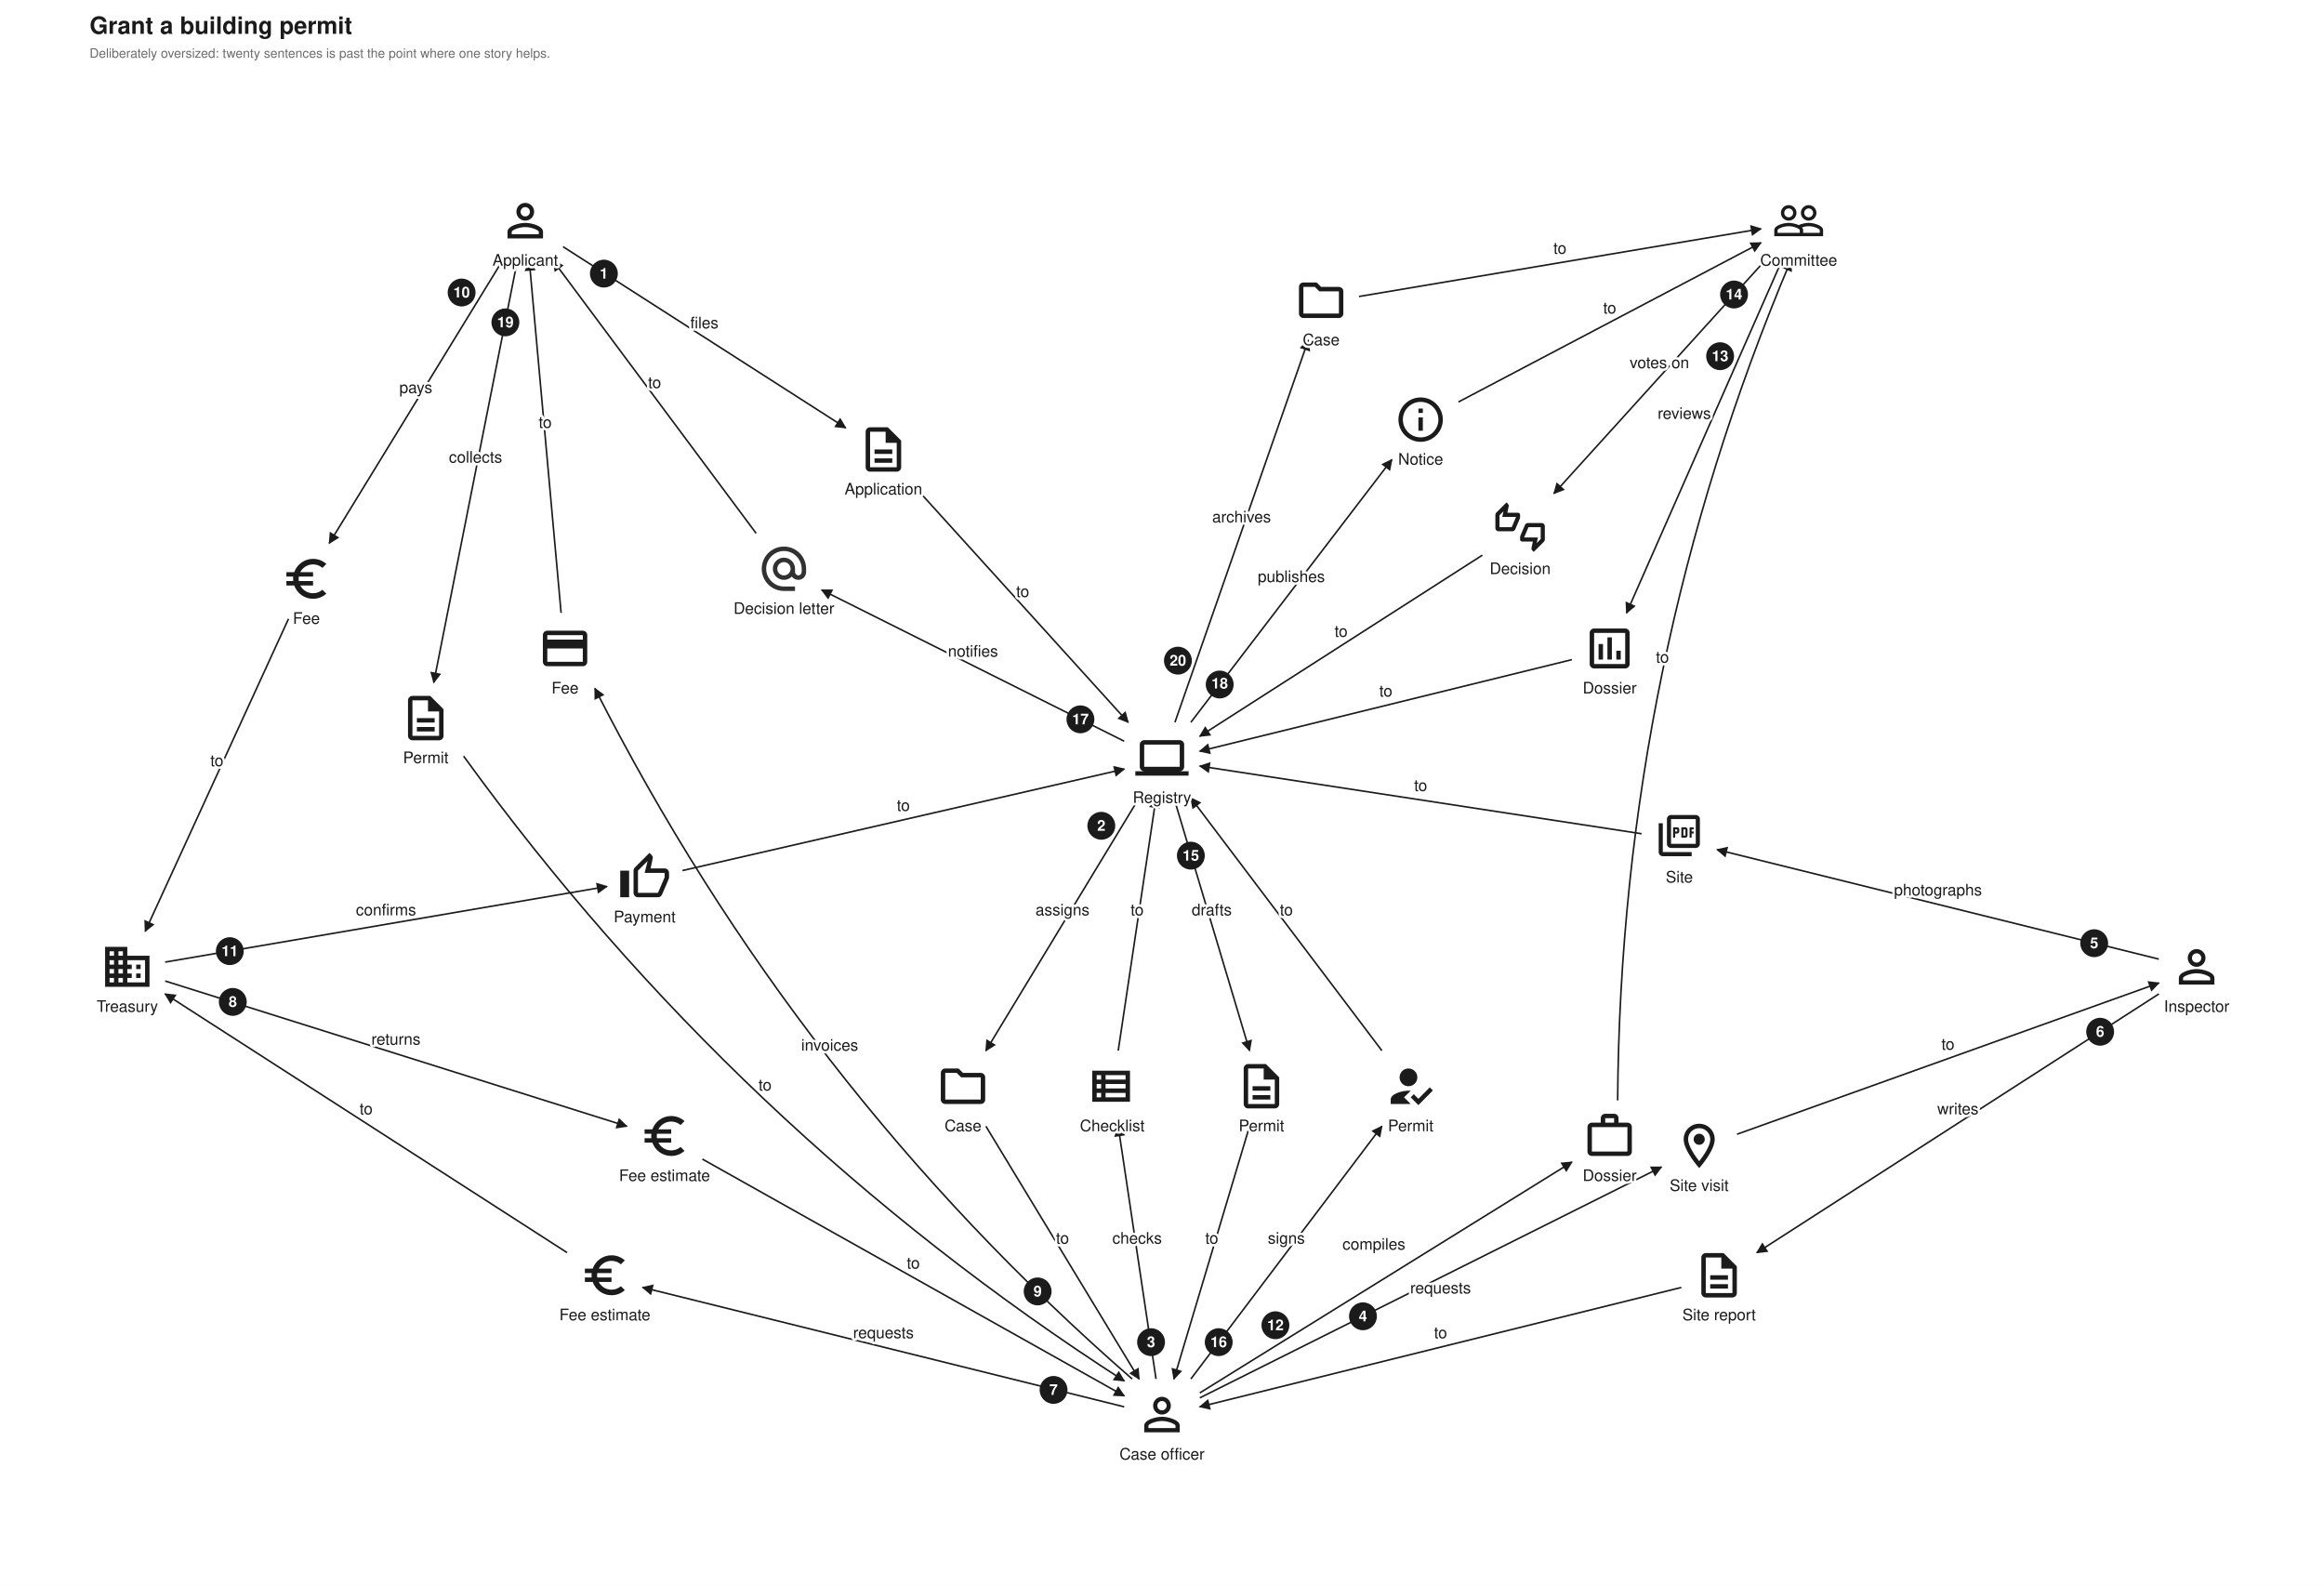
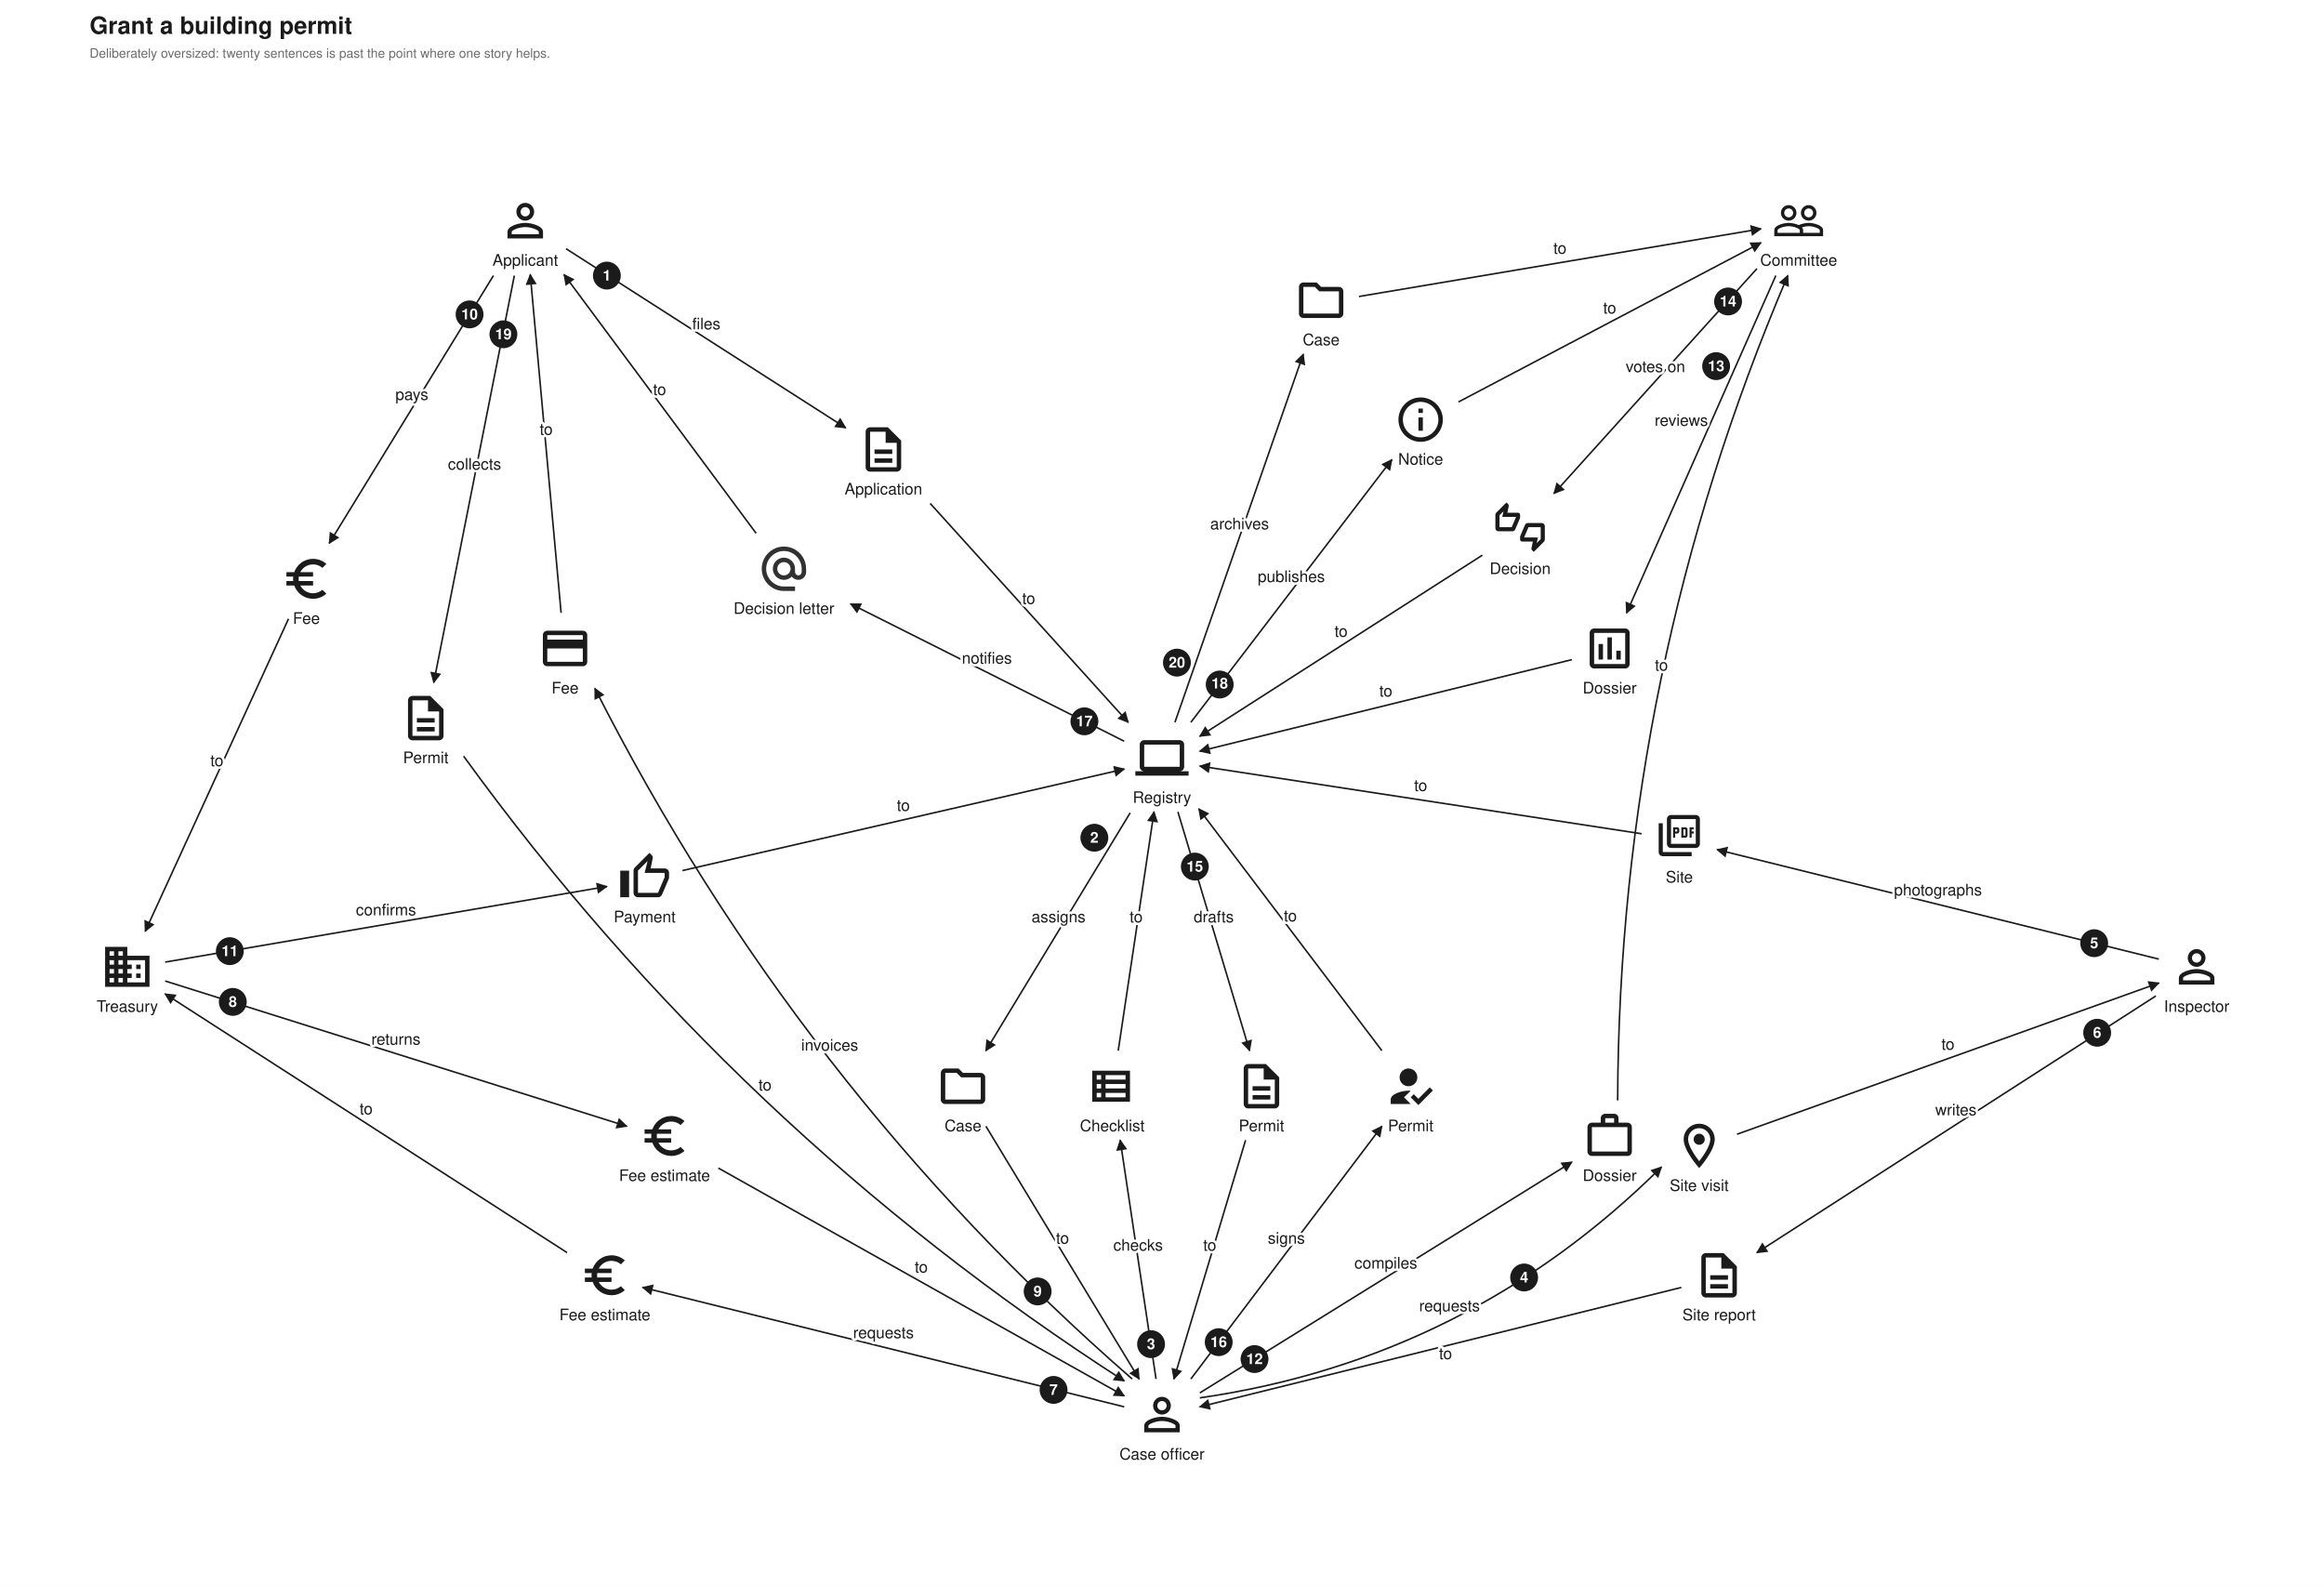
<svg xmlns="http://www.w3.org/2000/svg" width="2336" height="1594" viewBox="-1168 -764 2336 1594" style="background-color:#ffffff" version="1.2">
  <rect x="-1168" y="-764" width="2336" height="1594" fill="#ffffff" />
  <defs>
    <marker id="tip" viewBox="0 0 10 10" refX="9" refY="5" markerWidth="7" markerHeight="7" orient="auto-start-reverse">
      <path d="M0 0L10 5L0 10z" fill="#1b1b1b" />
    </marker>
  </defs>
  <g font-family="Helvetica Neue,Helvetica,Arial,sans-serif">
    <text x="-1078" y="-730" font-size="24" font-weight="600" fill="#1b1b1b">Grant a building permit</text>
    <text x="-1078" y="-706" font-size="13" fill="#6b6b6b">Deliberately oversized: twenty sentences is past the point where one story helps.</text>
-     <path d="M-602 -516 L-318 -334" fill="none" stroke="#1b1b1b" stroke-width="1.6" marker-end="url(#tip)" />
-     <text x="-460" y="-434" font-size="16" text-anchor="middle" fill="#1b1b1b" paint-order="stroke" stroke="#ffffff" stroke-width="5" stroke-linejoin="round">files</text>
-     <circle cx="-561" cy="-489" r="14" fill="#1b1b1b" />
-     <text x="-561" y="-484" font-size="15" text-anchor="middle" fill="#ffffff" font-weight="600">1</text>
-     <path d="M-246 -272 L-34 -38" fill="none" stroke="#1b1b1b" stroke-width="1.6" marker-end="url(#tip)" />
-     <text x="-140" y="-164" font-size="16" text-anchor="middle" fill="#1b1b1b" paint-order="stroke" stroke="#ffffff" stroke-width="5" stroke-linejoin="round">to</text>
-     <path d="M-23 38 L-177 292" fill="none" stroke="#1b1b1b" stroke-width="1.6" marker-end="url(#tip)" />
-     <text x="-100" y="156" font-size="16" text-anchor="middle" fill="#1b1b1b" paint-order="stroke" stroke="#ffffff" stroke-width="5" stroke-linejoin="round">assigns</text>
-     <circle cx="-61" cy="66" r="14" fill="#1b1b1b" />
-     <text x="-61" y="71" font-size="15" text-anchor="middle" fill="#ffffff" font-weight="600">2</text>
+     <path d="M-599 -514 L-318 -334" fill="none" stroke="#1b1b1b" stroke-width="1.6" marker-end="url(#tip)" />
+     <text x="-458" y="-433" font-size="16" text-anchor="middle" fill="#1b1b1b" paint-order="stroke" stroke="#ffffff" stroke-width="5" stroke-linejoin="round">files</text>
+     <circle cx="-558" cy="-487" r="14" fill="#1b1b1b" />
+     <text x="-558" y="-482" font-size="15" text-anchor="middle" fill="#ffffff" font-weight="600">1</text>
+     <path d="M-233 -258 L-34 -38" fill="none" stroke="#1b1b1b" stroke-width="1.6" marker-end="url(#tip)" />
+     <text x="-134" y="-157" font-size="16" text-anchor="middle" fill="#1b1b1b" paint-order="stroke" stroke="#ffffff" stroke-width="5" stroke-linejoin="round">to</text>
+     <path d="M-32 53 L-177 292" fill="none" stroke="#1b1b1b" stroke-width="1.6" marker-end="url(#tip)" />
+     <text x="-104" y="163" font-size="16" text-anchor="middle" fill="#1b1b1b" paint-order="stroke" stroke="#ffffff" stroke-width="5" stroke-linejoin="round">assigns</text>
+     <circle cx="-68" cy="78" r="14" fill="#1b1b1b" />
+     <text x="-68" y="83" font-size="15" text-anchor="middle" fill="#ffffff" font-weight="600">2</text>
    <path d="M-177 368 L-23 622" fill="none" stroke="#1b1b1b" stroke-width="1.6" marker-end="url(#tip)" />
    <text x="-100" y="486" font-size="16" text-anchor="middle" fill="#1b1b1b" paint-order="stroke" stroke="#ffffff" stroke-width="5" stroke-linejoin="round">to</text>
-     <path d="M-6 622 L-44 368" fill="none" stroke="#1b1b1b" stroke-width="1.6" marker-end="url(#tip)" />
-     <text x="-25" y="486" font-size="16" text-anchor="middle" fill="#1b1b1b" paint-order="stroke" stroke="#ffffff" stroke-width="5" stroke-linejoin="round">checks</text>
-     <circle cx="-11" cy="585" r="14" fill="#1b1b1b" />
-     <text x="-11" y="590" font-size="15" text-anchor="middle" fill="#ffffff" font-weight="600">3</text>
-     <path d="M-44 292 L-6 38" fill="none" stroke="#1b1b1b" stroke-width="1.6" marker-end="url(#tip)" />
-     <text x="-25" y="156" font-size="16" text-anchor="middle" fill="#1b1b1b" paint-order="stroke" stroke="#ffffff" stroke-width="5" stroke-linejoin="round">to</text>
-     <path d="M38 641 L502 409" fill="none" stroke="#1b1b1b" stroke-width="1.6" marker-end="url(#tip)" />
-     <text x="280" y="536" font-size="16" text-anchor="middle" fill="#1b1b1b" paint-order="stroke" stroke="#ffffff" stroke-width="5" stroke-linejoin="round">requests</text>
-     <circle cx="202" cy="559" r="14" fill="#1b1b1b" />
-     <text x="202" y="564" font-size="15" text-anchor="middle" fill="#ffffff" font-weight="600">4</text>
+     <path d="M-6 622 L-42 382" fill="none" stroke="#1b1b1b" stroke-width="1.6" marker-end="url(#tip)" />
+     <text x="-24" y="493" font-size="16" text-anchor="middle" fill="#1b1b1b" paint-order="stroke" stroke="#ffffff" stroke-width="5" stroke-linejoin="round">checks</text>
+     <circle cx="-11" cy="587" r="14" fill="#1b1b1b" />
+     <text x="-11" y="592" font-size="15" text-anchor="middle" fill="#ffffff" font-weight="600">3</text>
+     <path d="M-44 292 L-8 52" fill="none" stroke="#1b1b1b" stroke-width="1.6" marker-end="url(#tip)" />
+     <text x="-26" y="163" font-size="16" text-anchor="middle" fill="#1b1b1b" paint-order="stroke" stroke="#ffffff" stroke-width="5" stroke-linejoin="round">to</text>
+     <path d="M38 641 C218 615 373 537 502 409" fill="none" stroke="#1b1b1b" stroke-width="1.6" marker-end="url(#tip)" />
+     <text x="289" y="554" font-size="16" text-anchor="middle" fill="#1b1b1b" paint-order="stroke" stroke="#ffffff" stroke-width="5" stroke-linejoin="round">requests</text>
+     <circle cx="364" cy="520" r="14" fill="#1b1b1b" />
+     <text x="364" y="525" font-size="15" text-anchor="middle" fill="#ffffff" font-weight="600">4</text>
    <path d="M578 376 L1002 224" fill="none" stroke="#1b1b1b" stroke-width="1.6" marker-end="url(#tip)" />
    <text x="790" y="291" font-size="16" text-anchor="middle" fill="#1b1b1b" paint-order="stroke" stroke="#ffffff" stroke-width="5" stroke-linejoin="round">to</text>
    <path d="M1002 200 L558 90" fill="none" stroke="#1b1b1b" stroke-width="1.6" marker-end="url(#tip)" />
    <text x="780" y="136" font-size="16" text-anchor="middle" fill="#1b1b1b" paint-order="stroke" stroke="#ffffff" stroke-width="5" stroke-linejoin="round">photographs</text>
    <circle cx="937" cy="184" r="14" fill="#1b1b1b" />
    <text x="937" y="189" font-size="15" text-anchor="middle" fill="#ffffff" font-weight="600">5</text>
    <path d="M482 74 L38 6" fill="none" stroke="#1b1b1b" stroke-width="1.6" marker-end="url(#tip)" />
    <text x="260" y="31" font-size="16" text-anchor="middle" fill="#1b1b1b" paint-order="stroke" stroke="#ffffff" stroke-width="5" stroke-linejoin="round">to</text>
-     <path d="M1002 235 L598 495" fill="none" stroke="#1b1b1b" stroke-width="1.6" marker-end="url(#tip)" />
-     <text x="800" y="356" font-size="16" text-anchor="middle" fill="#1b1b1b" paint-order="stroke" stroke="#ffffff" stroke-width="5" stroke-linejoin="round">writes</text>
-     <circle cx="943" cy="273" r="14" fill="#1b1b1b" />
-     <text x="943" y="278" font-size="15" text-anchor="middle" fill="#ffffff" font-weight="600">6</text>
+     <path d="M999 237 L598 495" fill="none" stroke="#1b1b1b" stroke-width="1.6" marker-end="url(#tip)" />
+     <text x="798" y="357" font-size="16" text-anchor="middle" fill="#1b1b1b" paint-order="stroke" stroke="#ffffff" stroke-width="5" stroke-linejoin="round">writes</text>
+     <circle cx="940" cy="274" r="14" fill="#1b1b1b" />
+     <text x="940" y="279" font-size="15" text-anchor="middle" fill="#ffffff" font-weight="600">6</text>
    <path d="M522 530 L38 650" fill="none" stroke="#1b1b1b" stroke-width="1.6" marker-end="url(#tip)" />
-     <text x="280" y="581" font-size="16" text-anchor="middle" fill="#1b1b1b" paint-order="stroke" stroke="#ffffff" stroke-width="5" stroke-linejoin="round">to</text>
+     <text x="285" y="602" font-size="16" text-anchor="middle" fill="#1b1b1b" paint-order="stroke" stroke="#ffffff" stroke-width="5" stroke-linejoin="round">to</text>
    <path d="M-38 650 L-522 530" fill="none" stroke="#1b1b1b" stroke-width="1.6" marker-end="url(#tip)" />
    <text x="-280" y="581" font-size="16" text-anchor="middle" fill="#1b1b1b" paint-order="stroke" stroke="#ffffff" stroke-width="5" stroke-linejoin="round">requests</text>
    <circle cx="-109" cy="633" r="14" fill="#1b1b1b" />
    <text x="-109" y="638" font-size="15" text-anchor="middle" fill="#ffffff" font-weight="600">7</text>
    <path d="M-598 495 L-1002 235" fill="none" stroke="#1b1b1b" stroke-width="1.6" marker-end="url(#tip)" />
    <text x="-800" y="356" font-size="16" text-anchor="middle" fill="#1b1b1b" paint-order="stroke" stroke="#ffffff" stroke-width="5" stroke-linejoin="round">to</text>
    <path d="M-1002 222 L-538 368" fill="none" stroke="#1b1b1b" stroke-width="1.6" marker-end="url(#tip)" />
    <text x="-770" y="286" font-size="16" text-anchor="middle" fill="#1b1b1b" paint-order="stroke" stroke="#ffffff" stroke-width="5" stroke-linejoin="round">returns</text>
    <circle cx="-934" cy="243" r="14" fill="#1b1b1b" />
    <text x="-934" y="248" font-size="15" text-anchor="middle" fill="#ffffff" font-weight="600">8</text>
-     <path d="M-462 401 L-38 639" fill="none" stroke="#1b1b1b" stroke-width="1.6" marker-end="url(#tip)" />
-     <text x="-250" y="511" font-size="16" text-anchor="middle" fill="#1b1b1b" paint-order="stroke" stroke="#ffffff" stroke-width="5" stroke-linejoin="round">to</text>
+     <path d="M-446 410 L-38 639" fill="none" stroke="#1b1b1b" stroke-width="1.6" marker-end="url(#tip)" />
+     <text x="-242" y="515" font-size="16" text-anchor="middle" fill="#1b1b1b" paint-order="stroke" stroke="#ffffff" stroke-width="5" stroke-linejoin="round">to</text>
    <path d="M-30 622 C-255 426 -435 194 -570 -72" fill="none" stroke="#1b1b1b" stroke-width="1.6" marker-end="url(#tip)" />
    <text x="-334" y="292" font-size="16" text-anchor="middle" fill="#1b1b1b" paint-order="stroke" stroke="#ffffff" stroke-width="5" stroke-linejoin="round">invoices</text>
    <circle cx="-125" cy="534" r="14" fill="#1b1b1b" />
    <text x="-125" y="539" font-size="15" text-anchor="middle" fill="#ffffff" font-weight="600">9</text>
-     <path d="M-604 -148 L-636 -502" fill="none" stroke="#1b1b1b" stroke-width="1.6" marker-end="url(#tip)" />
-     <text x="-620" y="-334" font-size="16" text-anchor="middle" fill="#1b1b1b" paint-order="stroke" stroke="#ffffff" stroke-width="5" stroke-linejoin="round">to</text>
-     <path d="M-663 -502 L-837 -218" fill="none" stroke="#1b1b1b" stroke-width="1.6" marker-end="url(#tip)" />
-     <text x="-750" y="-369" font-size="16" text-anchor="middle" fill="#1b1b1b" paint-order="stroke" stroke="#ffffff" stroke-width="5" stroke-linejoin="round">pays</text>
-     <circle cx="-704" cy="-470" r="14" fill="#1b1b1b" />
-     <text x="-704" y="-465" font-size="15" text-anchor="middle" fill="#ffffff" font-weight="600">10</text>
+     <path d="M-604 -148 L-635 -488" fill="none" stroke="#1b1b1b" stroke-width="1.6" marker-end="url(#tip)" />
+     <text x="-619" y="-327" font-size="16" text-anchor="middle" fill="#1b1b1b" paint-order="stroke" stroke="#ffffff" stroke-width="5" stroke-linejoin="round">to</text>
+     <path d="M-672 -487 L-837 -218" fill="none" stroke="#1b1b1b" stroke-width="1.6" marker-end="url(#tip)" />
+     <text x="-754" y="-362" font-size="16" text-anchor="middle" fill="#1b1b1b" paint-order="stroke" stroke="#ffffff" stroke-width="5" stroke-linejoin="round">pays</text>
+     <circle cx="-696" cy="-448" r="14" fill="#1b1b1b" />
+     <text x="-696" y="-443" font-size="15" text-anchor="middle" fill="#ffffff" font-weight="600">10</text>
    <path d="M-878 -142 L-1022 172" fill="none" stroke="#1b1b1b" stroke-width="1.6" marker-end="url(#tip)" />
    <text x="-950" y="6" font-size="16" text-anchor="middle" fill="#1b1b1b" paint-order="stroke" stroke="#ffffff" stroke-width="5" stroke-linejoin="round">to</text>
    <path d="M-1002 203 L-558 127" fill="none" stroke="#1b1b1b" stroke-width="1.6" marker-end="url(#tip)" />
    <text x="-780" y="156" font-size="16" text-anchor="middle" fill="#1b1b1b" paint-order="stroke" stroke="#ffffff" stroke-width="5" stroke-linejoin="round">confirms</text>
    <circle cx="-937" cy="192" r="14" fill="#1b1b1b" />
    <text x="-937" y="197" font-size="15" text-anchor="middle" fill="#ffffff" font-weight="600">11</text>
    <path d="M-482 111 L-38 9" fill="none" stroke="#1b1b1b" stroke-width="1.6" marker-end="url(#tip)" />
    <text x="-260" y="51" font-size="16" text-anchor="middle" fill="#1b1b1b" paint-order="stroke" stroke="#ffffff" stroke-width="5" stroke-linejoin="round">to</text>
    <path d="M38 636 L412 404" fill="none" stroke="#1b1b1b" stroke-width="1.6" marker-end="url(#tip)" />
-     <text x="213" y="492" font-size="16" text-anchor="middle" fill="#1b1b1b" paint-order="stroke" stroke="#ffffff" stroke-width="5" stroke-linejoin="round">compiles</text>
-     <circle cx="114" cy="568" r="14" fill="#1b1b1b" />
-     <text x="114" y="573" font-size="15" text-anchor="middle" fill="#ffffff" font-weight="600">12</text>
-     <path d="M458 342 C460 49 518 -232 632 -502" fill="none" stroke="#1b1b1b" stroke-width="1.6" marker-end="url(#tip)" />
-     <text x="503" y="-98" font-size="16" text-anchor="middle" fill="#1b1b1b" paint-order="stroke" stroke="#ffffff" stroke-width="5" stroke-linejoin="round">to</text>
-     <path d="M623 -502 L467 -148" fill="none" stroke="#1b1b1b" stroke-width="1.6" marker-end="url(#tip)" />
-     <text x="525" y="-343" font-size="16" text-anchor="middle" fill="#1b1b1b" paint-order="stroke" stroke="#ffffff" stroke-width="5" stroke-linejoin="round">reviews</text>
-     <circle cx="561" cy="-406" r="14" fill="#1b1b1b" />
-     <text x="561" y="-401" font-size="15" text-anchor="middle" fill="#ffffff" font-weight="600">13</text>
+     <text x="225" y="511" font-size="16" text-anchor="middle" fill="#1b1b1b" paint-order="stroke" stroke="#ffffff" stroke-width="5" stroke-linejoin="round">compiles</text>
+     <circle cx="93" cy="602" r="14" fill="#1b1b1b" />
+     <text x="93" y="607" font-size="15" text-anchor="middle" fill="#ffffff" font-weight="600">12</text>
+     <path d="M458 342 C459 54 516 -222 629 -487" fill="none" stroke="#1b1b1b" stroke-width="1.6" marker-end="url(#tip)" />
+     <text x="502" y="-90" font-size="16" text-anchor="middle" fill="#1b1b1b" paint-order="stroke" stroke="#ffffff" stroke-width="5" stroke-linejoin="round">to</text>
+     <path d="M617 -487 L467 -148" fill="none" stroke="#1b1b1b" stroke-width="1.6" marker-end="url(#tip)" />
+     <text x="522" y="-336" font-size="16" text-anchor="middle" fill="#1b1b1b" paint-order="stroke" stroke="#ffffff" stroke-width="5" stroke-linejoin="round">reviews</text>
+     <circle cx="557" cy="-396" r="14" fill="#1b1b1b" />
+     <text x="557" y="-391" font-size="15" text-anchor="middle" fill="#ffffff" font-weight="600">13</text>
    <path d="M412 -101 L38 -9" fill="none" stroke="#1b1b1b" stroke-width="1.6" marker-end="url(#tip)" />
    <text x="225" y="-64" font-size="16" text-anchor="middle" fill="#1b1b1b" paint-order="stroke" stroke="#ffffff" stroke-width="5" stroke-linejoin="round">to</text>
-     <path d="M606 -502 L394 -268" fill="none" stroke="#1b1b1b" stroke-width="1.6" marker-end="url(#tip)" />
-     <text x="500" y="-394" font-size="16" text-anchor="middle" fill="#1b1b1b" paint-order="stroke" stroke="#ffffff" stroke-width="5" stroke-linejoin="round">votes on</text>
-     <circle cx="575" cy="-468" r="14" fill="#1b1b1b" />
-     <text x="575" y="-463" font-size="15" text-anchor="middle" fill="#ffffff" font-weight="600">14</text>
+     <path d="M598 -494 L394 -268" fill="none" stroke="#1b1b1b" stroke-width="1.6" marker-end="url(#tip)" />
+     <text x="496" y="-390" font-size="16" text-anchor="middle" fill="#1b1b1b" paint-order="stroke" stroke="#ffffff" stroke-width="5" stroke-linejoin="round">votes on</text>
+     <circle cx="569" cy="-461" r="14" fill="#1b1b1b" />
+     <text x="569" y="-456" font-size="15" text-anchor="middle" fill="#ffffff" font-weight="600">14</text>
    <path d="M322 -206 L38 -24" fill="none" stroke="#1b1b1b" stroke-width="1.6" marker-end="url(#tip)" />
    <text x="180" y="-124" font-size="16" text-anchor="middle" fill="#1b1b1b" paint-order="stroke" stroke="#ffffff" stroke-width="5" stroke-linejoin="round">to</text>
-     <path d="M12 38 L88 292" fill="none" stroke="#1b1b1b" stroke-width="1.6" marker-end="url(#tip)" />
-     <text x="50" y="156" font-size="16" text-anchor="middle" fill="#1b1b1b" paint-order="stroke" stroke="#ffffff" stroke-width="5" stroke-linejoin="round">drafts</text>
-     <circle cx="29" cy="96" r="14" fill="#1b1b1b" />
-     <text x="29" y="101" font-size="15" text-anchor="middle" fill="#ffffff" font-weight="600">15</text>
-     <path d="M88 368 L12 622" fill="none" stroke="#1b1b1b" stroke-width="1.6" marker-end="url(#tip)" />
-     <text x="50" y="486" font-size="16" text-anchor="middle" fill="#1b1b1b" paint-order="stroke" stroke="#ffffff" stroke-width="5" stroke-linejoin="round">to</text>
+     <path d="M16 52 L88 292" fill="none" stroke="#1b1b1b" stroke-width="1.6" marker-end="url(#tip)" />
+     <text x="52" y="163" font-size="16" text-anchor="middle" fill="#1b1b1b" paint-order="stroke" stroke="#ffffff" stroke-width="5" stroke-linejoin="round">drafts</text>
+     <circle cx="33" cy="107" r="14" fill="#1b1b1b" />
+     <text x="33" y="112" font-size="15" text-anchor="middle" fill="#ffffff" font-weight="600">15</text>
+     <path d="M84 382 L12 622" fill="none" stroke="#1b1b1b" stroke-width="1.6" marker-end="url(#tip)" />
+     <text x="48" y="493" font-size="16" text-anchor="middle" fill="#1b1b1b" paint-order="stroke" stroke="#ffffff" stroke-width="5" stroke-linejoin="round">to</text>
    <path d="M29 622 L221 368" fill="none" stroke="#1b1b1b" stroke-width="1.6" marker-end="url(#tip)" />
    <text x="125" y="486" font-size="16" text-anchor="middle" fill="#1b1b1b" paint-order="stroke" stroke="#ffffff" stroke-width="5" stroke-linejoin="round">signs</text>
    <circle cx="57" cy="585" r="14" fill="#1b1b1b" />
    <text x="57" y="590" font-size="15" text-anchor="middle" fill="#ffffff" font-weight="600">16</text>
-     <path d="M221 292 L29 38" fill="none" stroke="#1b1b1b" stroke-width="1.6" marker-end="url(#tip)" />
-     <text x="125" y="156" font-size="16" text-anchor="middle" fill="#1b1b1b" paint-order="stroke" stroke="#ffffff" stroke-width="5" stroke-linejoin="round">to</text>
-     <path d="M-38 -19 L-342 -171" fill="none" stroke="#1b1b1b" stroke-width="1.6" marker-end="url(#tip)" />
-     <text x="-190" y="-104" font-size="16" text-anchor="middle" fill="#1b1b1b" paint-order="stroke" stroke="#ffffff" stroke-width="5" stroke-linejoin="round">notifies</text>
-     <circle cx="-82" cy="-41" r="14" fill="#1b1b1b" />
-     <text x="-82" y="-36" font-size="15" text-anchor="middle" fill="#ffffff" font-weight="600">17</text>
-     <path d="M-408 -228 L-612 -502" fill="none" stroke="#1b1b1b" stroke-width="1.6" marker-end="url(#tip)" />
-     <text x="-510" y="-374" font-size="16" text-anchor="middle" fill="#1b1b1b" paint-order="stroke" stroke="#ffffff" stroke-width="5" stroke-linejoin="round">to</text>
+     <path d="M221 292 L37 49" fill="none" stroke="#1b1b1b" stroke-width="1.6" marker-end="url(#tip)" />
+     <text x="129" y="162" font-size="16" text-anchor="middle" fill="#1b1b1b" paint-order="stroke" stroke="#ffffff" stroke-width="5" stroke-linejoin="round">to</text>
+     <path d="M-38 -19 L-313 -157" fill="none" stroke="#1b1b1b" stroke-width="1.6" marker-end="url(#tip)" />
+     <text x="-176" y="-97" font-size="16" text-anchor="middle" fill="#1b1b1b" paint-order="stroke" stroke="#ffffff" stroke-width="5" stroke-linejoin="round">notifies</text>
+     <circle cx="-78" cy="-39" r="14" fill="#1b1b1b" />
+     <text x="-78" y="-34" font-size="15" text-anchor="middle" fill="#ffffff" font-weight="600">17</text>
+     <path d="M-408 -228 L-601 -488" fill="none" stroke="#1b1b1b" stroke-width="1.6" marker-end="url(#tip)" />
+     <text x="-505" y="-367" font-size="16" text-anchor="middle" fill="#1b1b1b" paint-order="stroke" stroke="#ffffff" stroke-width="5" stroke-linejoin="round">to</text>
    <path d="M29 -38 L231 -302" fill="none" stroke="#1b1b1b" stroke-width="1.6" marker-end="url(#tip)" />
    <text x="130" y="-179" font-size="16" text-anchor="middle" fill="#1b1b1b" paint-order="stroke" stroke="#ffffff" stroke-width="5" stroke-linejoin="round">publishes</text>
    <circle cx="58" cy="-76" r="14" fill="#1b1b1b" />
    <text x="58" y="-72" font-size="15" text-anchor="middle" fill="#ffffff" font-weight="600">18</text>
    <path d="M298 -360 L602 -520" fill="none" stroke="#1b1b1b" stroke-width="1.6" marker-end="url(#tip)" />
    <text x="450" y="-449" font-size="16" text-anchor="middle" fill="#1b1b1b" paint-order="stroke" stroke="#ffffff" stroke-width="5" stroke-linejoin="round">to</text>
-     <path d="M-648 -502 L-732 -78" fill="none" stroke="#1b1b1b" stroke-width="1.6" marker-end="url(#tip)" />
-     <text x="-690" y="-299" font-size="16" text-anchor="middle" fill="#1b1b1b" paint-order="stroke" stroke="#ffffff" stroke-width="5" stroke-linejoin="round">collects</text>
-     <circle cx="-660" cy="-440" r="14" fill="#1b1b1b" />
-     <text x="-660" y="-435" font-size="15" text-anchor="middle" fill="#ffffff" font-weight="600">19</text>
+     <path d="M-651 -487 L-732 -78" fill="none" stroke="#1b1b1b" stroke-width="1.6" marker-end="url(#tip)" />
+     <text x="-691" y="-292" font-size="16" text-anchor="middle" fill="#1b1b1b" paint-order="stroke" stroke="#ffffff" stroke-width="5" stroke-linejoin="round">collects</text>
+     <circle cx="-662" cy="-428" r="14" fill="#1b1b1b" />
+     <text x="-662" y="-423" font-size="15" text-anchor="middle" fill="#ffffff" font-weight="600">19</text>
    <path d="M-702 -4 C-520 247 -299 456 -38 624" fill="none" stroke="#1b1b1b" stroke-width="1.6" marker-end="url(#tip)" />
    <text x="-399" y="332" font-size="16" text-anchor="middle" fill="#1b1b1b" paint-order="stroke" stroke="#ffffff" stroke-width="5" stroke-linejoin="round">to</text>
-     <path d="M13 -38 L147 -422" fill="none" stroke="#1b1b1b" stroke-width="1.6" marker-end="url(#tip)" />
-     <text x="80" y="-239" font-size="16" text-anchor="middle" fill="#1b1b1b" paint-order="stroke" stroke="#ffffff" stroke-width="5" stroke-linejoin="round">archives</text>
-     <circle cx="16" cy="-100" r="14" fill="#1b1b1b" />
-     <text x="16" y="-95" font-size="15" text-anchor="middle" fill="#ffffff" font-weight="600">20</text>
+     <path d="M13 -38 L142 -408" fill="none" stroke="#1b1b1b" stroke-width="1.6" marker-end="url(#tip)" />
+     <text x="78" y="-232" font-size="16" text-anchor="middle" fill="#1b1b1b" paint-order="stroke" stroke="#ffffff" stroke-width="5" stroke-linejoin="round">archives</text>
+     <circle cx="15" cy="-98" r="14" fill="#1b1b1b" />
+     <text x="15" y="-93" font-size="15" text-anchor="middle" fill="#ffffff" font-weight="600">20</text>
    <path d="M198 -466 L602 -534" fill="none" stroke="#1b1b1b" stroke-width="1.6" marker-end="url(#tip)" />
    <text x="400" y="-509" font-size="16" text-anchor="middle" fill="#1b1b1b" paint-order="stroke" stroke="#ffffff" stroke-width="5" stroke-linejoin="round">to</text>
    <g transform="translate(-666.8,-569.0) scale(2.231)" fill="#1b1b1b">
      <path d="M12 5.9c1.16 0 2.1.94 2.1 2.1s-.94 2.1-2.1 2.1S9.9 9.16 9.9 8s.94-2.1 2.1-2.1m0 9c2.97 0 6.1 1.46 6.1 2.1v1.1H5.9V17c0-.64 3.13-2.1 6.1-2.1M12 4C9.79 4 8 5.79 8 8s1.79 4 4 4 4-1.79 4-4-1.79-4-4-4zm0 9c-2.67 0-8 1.34-8 4v3h16v-3c0-2.66-5.33-4-8-4z" />
      <path d="M0 0h24v24H0z" fill="none" />
    </g>
    <text x="-640" y="-497" font-size="16" text-anchor="middle" fill="#1b1b1b" paint-order="stroke" stroke="#ffffff" stroke-width="5" stroke-linejoin="round">Applicant</text>
    <g transform="translate(-26.8,631.0) scale(2.231)" fill="#1b1b1b">
      <path d="M12 5.9c1.16 0 2.1.94 2.1 2.1s-.94 2.1-2.1 2.1S9.9 9.16 9.9 8s.94-2.1 2.1-2.1m0 9c2.97 0 6.1 1.46 6.1 2.1v1.1H5.9V17c0-.64 3.13-2.1 6.1-2.1M12 4C9.79 4 8 5.79 8 8s1.79 4 4 4 4-1.79 4-4-1.79-4-4-4zm0 9c-2.67 0-8 1.34-8 4v3h16v-3c0-2.66-5.33-4-8-4z" />
      <path d="M0 0h24v24H0z" fill="none" />
    </g>
    <text x="0" y="703" font-size="16" text-anchor="middle" fill="#1b1b1b" paint-order="stroke" stroke="#ffffff" stroke-width="5" stroke-linejoin="round">Case officer</text>
    <g transform="translate(-26.8,-29.0) scale(2.231)" fill="#1b1b1b">
      <path d="M20,18c1.1,0,2-0.9,2-2V6c0-1.1-0.9-2-2-2H4C2.9,4,2,4.9,2,6v10c0,1.1,0.9,2,2,2H0v2h24v-2H20z M4,6h16v10H4V6z" />
    </g>
    <text x="0" y="43" font-size="16" text-anchor="middle" fill="#1b1b1b" paint-order="stroke" stroke="#ffffff" stroke-width="5" stroke-linejoin="round">Registry</text>
    <g transform="translate(1013.2,181.0) scale(2.231)" fill="#1b1b1b">
      <path d="M12 5.9c1.16 0 2.1.94 2.1 2.1s-.94 2.1-2.1 2.1S9.9 9.16 9.9 8s.94-2.1 2.1-2.1m0 9c2.97 0 6.1 1.46 6.1 2.1v1.1H5.9V17c0-.64 3.13-2.1 6.1-2.1M12 4C9.79 4 8 5.79 8 8s1.79 4 4 4 4-1.79 4-4-1.79-4-4-4zm0 9c-2.67 0-8 1.34-8 4v3h16v-3c0-2.66-5.33-4-8-4z" />
      <path d="M0 0h24v24H0z" fill="none" />
    </g>
    <text x="1040" y="253" font-size="16" text-anchor="middle" fill="#1b1b1b" paint-order="stroke" stroke="#ffffff" stroke-width="5" stroke-linejoin="round">Inspector</text>
    <g transform="translate(613.2,-569.0) scale(2.231)" fill="#1b1b1b">
      <path d="M0 0h24v24H0z" fill="none" />
      <path d="M16.5 13c-1.2 0-3.07.34-4.5 1-1.43-.67-3.3-1-4.5-1C5.33 13 1 14.08 1 16.25V19h22v-2.75c0-2.17-4.33-3.25-6.5-3.25zm-4 4.5h-10v-1.25c0-.54 2.56-1.75 5-1.75s5 1.21 5 1.75v1.25zm9 0H14v-1.25c0-.46-.2-.86-.52-1.22.88-.3 1.96-.53 3.02-.53 2.44 0 5 1.21 5 1.75v1.25zM7.5 12c1.93 0 3.5-1.57 3.5-3.5S9.43 5 7.5 5 4 6.57 4 8.5 5.57 12 7.5 12zm0-5.5c1.1 0 2 .9 2 2s-.9 2-2 2-2-.9-2-2 .9-2 2-2zm9 5.5c1.93 0 3.5-1.57 3.5-3.5S18.43 5 16.5 5 13 6.57 13 8.5s1.57 3.5 3.5 3.5zm0-5.5c1.1 0 2 .9 2 2s-.9 2-2 2-2-.9-2-2 .9-2 2-2z" />
    </g>
    <text x="640" y="-497" font-size="16" text-anchor="middle" fill="#1b1b1b" paint-order="stroke" stroke="#ffffff" stroke-width="5" stroke-linejoin="round">Committee</text>
    <g transform="translate(-1066.8,181.0) scale(2.231)" fill="#1b1b1b">
      <path fill="none" d="M0 0h24v24H0V0z" />
      <path d="M12 7V3H2v18h20V7H12zM6 19H4v-2h2v2zm0-4H4v-2h2v2zm0-4H4V9h2v2zm0-4H4V5h2v2zm4 12H8v-2h2v2zm0-4H8v-2h2v2zm0-4H8V9h2v2zm0-4H8V5h2v2zm10 12h-8v-2h2v-2h-2v-2h2v-2h-2V9h8v10zm-2-8h-2v2h2v-2zm0 4h-2v2h2v-2z" />
    </g>
    <text x="-1040" y="253" font-size="16" text-anchor="middle" fill="#1b1b1b" paint-order="stroke" stroke="#ffffff" stroke-width="5" stroke-linejoin="round">Treasury</text>
    <g transform="translate(-306.8,-339.0) scale(2.231)" fill="#1b1b1b">
      <path fill="none" d="M0 0h24v24H0V0z" />
      <path d="M8 16h8v2H8zm0-4h8v2H8zm6-10H6c-1.1 0-2 .9-2 2v16c0 1.1.89 2 1.99 2H18c1.1 0 2-.9 2-2V8l-6-6zm4 18H6V4h7v5h5v11z" />
    </g>
    <text x="-280" y="-267" font-size="16" text-anchor="middle" fill="#1b1b1b" paint-order="stroke" stroke="#ffffff" stroke-width="5" stroke-linejoin="round">Application</text>
    <g transform="translate(-226.8,301.0) scale(2.231)" fill="#1b1b1b">
      <path fill="none" d="M0,0h24v24H0V0z" />
      <path d="M9.17,6l2,2H20v10L4,18V6H9.17 M10,4H4C2.9,4,2.01,4.9,2.01,6L2,18c0,1.1,0.9,2,2,2h16c1.1,0,2-0.9,2-2V8c0-1.1-0.9-2-2-2 h-8L10,4L10,4z" />
    </g>
    <text x="-200" y="373" font-size="16" text-anchor="middle" fill="#1b1b1b" paint-order="stroke" stroke="#ffffff" stroke-width="5" stroke-linejoin="round">Case</text>
    <g transform="translate(-76.8,301.0) scale(2.231)" fill="#1b1b1b">
      <path opacity=".87" fill="none" d="M0 0h24v24H0V0z" />
      <path d="M3 5v14h17V5H3zm4 2v2H5V7h2zm-2 6v-2h2v2H5zm0 2h2v2H5v-2zm13 2H9v-2h9v2zm0-4H9v-2h9v2zm0-4H9V7h9v2z" />
    </g>
    <text x="-50" y="373" font-size="16" text-anchor="middle" fill="#1b1b1b" paint-order="stroke" stroke="#ffffff" stroke-width="5" stroke-linejoin="round">Checklist</text>
    <g transform="translate(513.2,361.0) scale(2.231)" fill="#1b1b1b">
      <path fill="none" d="M0 0h24v24H0V0z" />
      <path d="M12 2C8.13 2 5 5.13 5 9c0 5.25 7 13 7 13s7-7.75 7-13c0-3.87-3.13-7-7-7zM7 9c0-2.76 2.24-5 5-5s5 2.24 5 5c0 2.88-2.88 7.19-5 9.88C9.92 16.21 7 11.85 7 9z" />
      <circle cx="12" cy="9" r="2.5" />
    </g>
    <text x="540" y="433" font-size="16" text-anchor="middle" fill="#1b1b1b" paint-order="stroke" stroke="#ffffff" stroke-width="5" stroke-linejoin="round">Site visit</text>
    <g transform="translate(495.1,51.0) scale(2.071)" fill="#1b1b1b">
      <path fill="none" d="M0 0h24v24H0V0z" />
      <path d="M20 2H8c-1.1 0-2 .9-2 2v12c0 1.1.9 2 2 2h12c1.1 0 2-.9 2-2V4c0-1.1-.9-2-2-2zm0 14H8V4h12v12zM4 6H2v14c0 1.1.9 2 2 2h14v-2H4V6zm12 6V9c0-.55-.45-1-1-1h-2v5h2c.55 0 1-.45 1-1zm-2-3h1v3h-1V9zm4 2h1v-1h-1V9h1V8h-2v5h1zm-8 0h1c.55 0 1-.45 1-1V9c0-.55-.45-1-1-1H9v5h1v-2zm0-2h1v1h-1V9z" />
    </g>
    <text x="520" y="123" font-size="16" text-anchor="middle" fill="#1b1b1b" paint-order="stroke" stroke="#ffffff" stroke-width="5" stroke-linejoin="round">Site</text>
    <g transform="translate(533.2,491.0) scale(2.231)" fill="#1b1b1b">
      <path fill="none" d="M0 0h24v24H0V0z" />
      <path d="M8 16h8v2H8zm0-4h8v2H8zm6-10H6c-1.1 0-2 .9-2 2v16c0 1.1.89 2 1.99 2H18c1.1 0 2-.9 2-2V8l-6-6zm4 18H6V4h7v5h5v11z" />
    </g>
    <text x="560" y="563" font-size="16" text-anchor="middle" fill="#1b1b1b" paint-order="stroke" stroke="#ffffff" stroke-width="5" stroke-linejoin="round">Site report</text>
    <g transform="translate(-586.8,491.0) scale(2.231)" fill="#1b1b1b">
      <path fill="none" d="M0 0h24v24H0V0z" />
      <path d="M15 18.5c-2.51 0-4.68-1.42-5.76-3.5H15v-2H8.58c-.05-.33-.08-.66-.08-1s.03-.67.08-1H15V9H9.24C10.32 6.92 12.5 5.5 15 5.5c1.61 0 3.09.59 4.23 1.57L21 5.3C19.41 3.87 17.3 3 15 3c-3.92 0-7.24 2.51-8.48 6H3v2h3.06c-.04.33-.06.66-.06 1s.02.67.06 1H3v2h3.52c1.24 3.49 4.56 6 8.48 6 2.31 0 4.41-.87 6-2.3l-1.78-1.77c-1.13.98-2.6 1.57-4.22 1.57z" />
    </g>
    <text x="-560" y="563" font-size="16" text-anchor="middle" fill="#1b1b1b" paint-order="stroke" stroke="#ffffff" stroke-width="5" stroke-linejoin="round">Fee estimate</text>
    <g transform="translate(-526.8,351.0) scale(2.231)" fill="#1b1b1b">
      <path fill="none" d="M0 0h24v24H0V0z" />
      <path d="M15 18.5c-2.51 0-4.68-1.42-5.76-3.5H15v-2H8.58c-.05-.33-.08-.66-.08-1s.03-.67.08-1H15V9H9.24C10.32 6.92 12.5 5.5 15 5.5c1.61 0 3.09.59 4.23 1.57L21 5.3C19.41 3.87 17.3 3 15 3c-3.92 0-7.24 2.51-8.48 6H3v2h3.06c-.04.33-.06.66-.06 1s.02.67.06 1H3v2h3.52c1.24 3.49 4.56 6 8.48 6 2.31 0 4.41-.87 6-2.3l-1.78-1.77c-1.13.98-2.6 1.57-4.22 1.57z" />
    </g>
    <text x="-500" y="423" font-size="16" text-anchor="middle" fill="#1b1b1b" paint-order="stroke" stroke="#ffffff" stroke-width="5" stroke-linejoin="round">Fee estimate</text>
    <g transform="translate(-626.8,-139.0) scale(2.231)" fill="#1b1b1b">
      <path fill="none" d="M0 0h24v24H0V0z" />
      <path d="M20 4H4c-1.11 0-1.99.89-1.99 2L2 18c0 1.11.89 2 2 2h16c1.11 0 2-.89 2-2V6c0-1.11-.89-2-2-2zm0 14H4v-6h16v6zm0-10H4V6h16v2z" />
    </g>
    <text x="-600" y="-67" font-size="16" text-anchor="middle" fill="#1b1b1b" paint-order="stroke" stroke="#ffffff" stroke-width="5" stroke-linejoin="round">Fee</text>
    <g transform="translate(-886.8,-209.0) scale(2.231)" fill="#1b1b1b">
      <path fill="none" d="M0 0h24v24H0V0z" />
      <path d="M15 18.5c-2.51 0-4.68-1.42-5.76-3.5H15v-2H8.58c-.05-.33-.08-.66-.08-1s.03-.67.08-1H15V9H9.24C10.32 6.92 12.5 5.5 15 5.5c1.61 0 3.09.59 4.23 1.57L21 5.3C19.41 3.87 17.3 3 15 3c-3.92 0-7.24 2.51-8.48 6H3v2h3.06c-.04.33-.06.66-.06 1s.02.67.06 1H3v2h3.52c1.24 3.49 4.56 6 8.48 6 2.31 0 4.41-.87 6-2.3l-1.78-1.77c-1.13.98-2.6 1.57-4.22 1.57z" />
    </g>
    <text x="-860" y="-137" font-size="16" text-anchor="middle" fill="#1b1b1b" paint-order="stroke" stroke="#ffffff" stroke-width="5" stroke-linejoin="round">Fee</text>
    <g transform="translate(-546.8,91.0) scale(2.231)" fill="#1b1b1b">
      <path fill="none" d="M0 0h24v24H0V0zm0 0h24v24H0V0z" />
      <path d="M9 21h9c.83 0 1.54-.5 1.84-1.22l3.02-7.05c.09-.23.14-.47.14-.73v-2c0-1.1-.9-2-2-2h-6.31l.95-4.57.03-.32c0-.41-.17-.79-.44-1.06L14.17 1 7.58 7.59C7.22 7.95 7 8.45 7 9v10c0 1.1.9 2 2 2zM9 9l4.34-4.34L12 10h9v2l-3 7H9V9zM1 9h4v12H1z" />
    </g>
    <text x="-520" y="163" font-size="16" text-anchor="middle" fill="#1b1b1b" paint-order="stroke" stroke="#ffffff" stroke-width="5" stroke-linejoin="round">Payment</text>
    <g transform="translate(423.2,351.0) scale(2.231)" fill="#1b1b1b">
      <path fill="none" d="M0 0h24v24H0V0z" />
      <path d="M14 6V4h-4v2h4zM4 8v11h16V8H4zm16-2c1.11 0 2 .89 2 2v11c0 1.11-.89 2-2 2H4c-1.11 0-2-.89-2-2l.01-11c0-1.11.88-2 1.99-2h4V4c0-1.11.89-2 2-2h4c1.11 0 2 .89 2 2v2h4z" />
    </g>
    <text x="450" y="423" font-size="16" text-anchor="middle" fill="#1b1b1b" paint-order="stroke" stroke="#ffffff" stroke-width="5" stroke-linejoin="round">Dossier</text>
    <g transform="translate(423.2,-139.0) scale(2.231)" fill="#1b1b1b">
      <path fill="none" d="M0 0h24v24H0V0z" />
      <path d="M19 3H5c-1.1 0-2 .9-2 2v14c0 1.1.9 2 2 2h14c1.1 0 2-.9 2-2V5c0-1.1-.9-2-2-2zm0 16H5V5h14v14zM7 10h2v7H7zm4-3h2v10h-2zm4 6h2v4h-2z" />
    </g>
    <text x="450" y="-67" font-size="16" text-anchor="middle" fill="#1b1b1b" paint-order="stroke" stroke="#ffffff" stroke-width="5" stroke-linejoin="round">Dossier</text>
    <g transform="translate(335.1,-259.0) scale(2.071)" fill="#1b1b1b">
      <path fill="none" d="M0 0h24v24H0V0zm0 0h24v24H0V0z" />
      <path d="M12 6c0-.55-.45-1-1-1H5.82l.66-3.18.02-.23c0-.31-.13-.59-.33-.8L5.38 0 .44 4.94C.17 5.21 0 5.59 0 6v6.5c0 .83.67 1.5 1.5 1.5h6.75c.62 0 1.15-.38 1.38-.91l2.26-5.29c.07-.17.11-.36.11-.55V6zm-2 1.13L7.92 12H2V6.21l1.93-1.93L3.36 7H10v.13zM22.5 10h-6.75c-.62 0-1.15.38-1.38.91l-2.26 5.29c-.07.17-.11.36-.11.55V18c0 .55.45 1 1 1h5.18l-.66 3.18-.02.24c0 .31.13.59.33.8l.79.78 4.94-4.94c.27-.27.44-.65.44-1.06v-6.5c0-.83-.67-1.5-1.5-1.5zm-.5 7.79l-1.93 1.93.57-2.72H14v-.13L16.08 12H22v5.79z" />
    </g>
    <text x="360" y="-187" font-size="16" text-anchor="middle" fill="#1b1b1b" paint-order="stroke" stroke="#ffffff" stroke-width="5" stroke-linejoin="round">Decision</text>
    <g transform="translate(73.2,301.0) scale(2.231)" fill="#1b1b1b">
      <path fill="none" d="M0 0h24v24H0V0z" />
      <path d="M8 16h8v2H8zm0-4h8v2H8zm6-10H6c-1.1 0-2 .9-2 2v16c0 1.1.89 2 1.99 2H18c1.1 0 2-.9 2-2V8l-6-6zm4 18H6V4h7v5h5v11z" />
    </g>
    <text x="100" y="373" font-size="16" text-anchor="middle" fill="#1b1b1b" paint-order="stroke" stroke="#ffffff" stroke-width="5" stroke-linejoin="round">Permit</text>
    <g transform="translate(223.2,301.0) scale(2.231)" fill="#1b1b1b">
      <path fill-rule="evenodd" clip-rule="evenodd" fill="none" d="M0 0h24v24H0z" />
      <g fill-rule="evenodd" clip-rule="evenodd">
        <path d="M9 17l3-2.94c-.39-.04-.68-.06-1-.06-2.67 0-8 1.34-8 4v2h9l-3-3zm2-5c2.21 0 4-1.79 4-4s-1.79-4-4-4-4 1.79-4 4 1.79 4 4 4" />
        <path d="M15.47 20.5L12 17l1.4-1.41 2.07 2.08 5.13-5.17 1.4 1.41z" />
      </g>
    </g>
    <text x="250" y="373" font-size="16" text-anchor="middle" fill="#1b1b1b" paint-order="stroke" stroke="#ffffff" stroke-width="5" stroke-linejoin="round">Permit</text>
    <g transform="translate(-406.8,-219.0) scale(2.231)" fill="#1b1b1b">
      <path fill="none" d="M0,0h24v24H0V0z" />
      <path fill-opacity="0.9" d="M12,1.95c-5.52,0-10,4.48-10,10s4.48,10,10,10h5v-2h-5c-4.34,0-8-3.66-8-8s3.66-8,8-8s8,3.66,8,8v1.43 c0,0.79-0.71,1.57-1.5,1.57S17,14.17,17,13.38v-1.43c0-2.76-2.24-5-5-5s-5,2.24-5,5s2.24,5,5,5c1.38,0,2.64-0.56,3.54-1.47 c0.65,0.89,1.77,1.47,2.96,1.47c1.97,0,3.5-1.6,3.5-3.57v-1.43C22,6.43,17.52,1.95,12,1.95z M12,14.95c-1.66,0-3-1.34-3-3 s1.34-3,3-3s3,1.34,3,3S13.66,14.95,12,14.95z" />
    </g>
    <text x="-380" y="-147" font-size="16" text-anchor="middle" fill="#1b1b1b" paint-order="stroke" stroke="#ffffff" stroke-width="5" stroke-linejoin="round">Decision letter</text>
    <g transform="translate(233.2,-369.0) scale(2.231)" fill="#1b1b1b">
      <path d="M0 0h24v24H0z" fill="none" />
      <path d="M11 17h2v-6h-2v6zm1-15C6.48 2 2 6.48 2 12s4.48 10 10 10 10-4.48 10-10S17.52 2 12 2zm0 18c-4.41 0-8-3.59-8-8s3.59-8 8-8 8 3.59 8 8-3.59 8-8 8zM11 9h2V7h-2v2z" />
    </g>
    <text x="260" y="-297" font-size="16" text-anchor="middle" fill="#1b1b1b" paint-order="stroke" stroke="#ffffff" stroke-width="5" stroke-linejoin="round">Notice</text>
    <g transform="translate(-766.8,-69.0) scale(2.231)" fill="#1b1b1b">
      <path fill="none" d="M0 0h24v24H0V0z" />
      <path d="M8 16h8v2H8zm0-4h8v2H8zm6-10H6c-1.1 0-2 .9-2 2v16c0 1.1.89 2 1.99 2H18c1.1 0 2-.9 2-2V8l-6-6zm4 18H6V4h7v5h5v11z" />
    </g>
    <text x="-740" y="3" font-size="16" text-anchor="middle" fill="#1b1b1b" paint-order="stroke" stroke="#ffffff" stroke-width="5" stroke-linejoin="round">Permit</text>
    <g transform="translate(133.2,-489.0) scale(2.231)" fill="#1b1b1b">
      <path fill="none" d="M0,0h24v24H0V0z" />
      <path d="M9.17,6l2,2H20v10L4,18V6H9.17 M10,4H4C2.9,4,2.01,4.9,2.01,6L2,18c0,1.1,0.9,2,2,2h16c1.1,0,2-0.9,2-2V8c0-1.1-0.9-2-2-2 h-8L10,4L10,4z" />
    </g>
    <text x="160" y="-417" font-size="16" text-anchor="middle" fill="#1b1b1b" paint-order="stroke" stroke="#ffffff" stroke-width="5" stroke-linejoin="round">Case</text>
  </g>
</svg>
